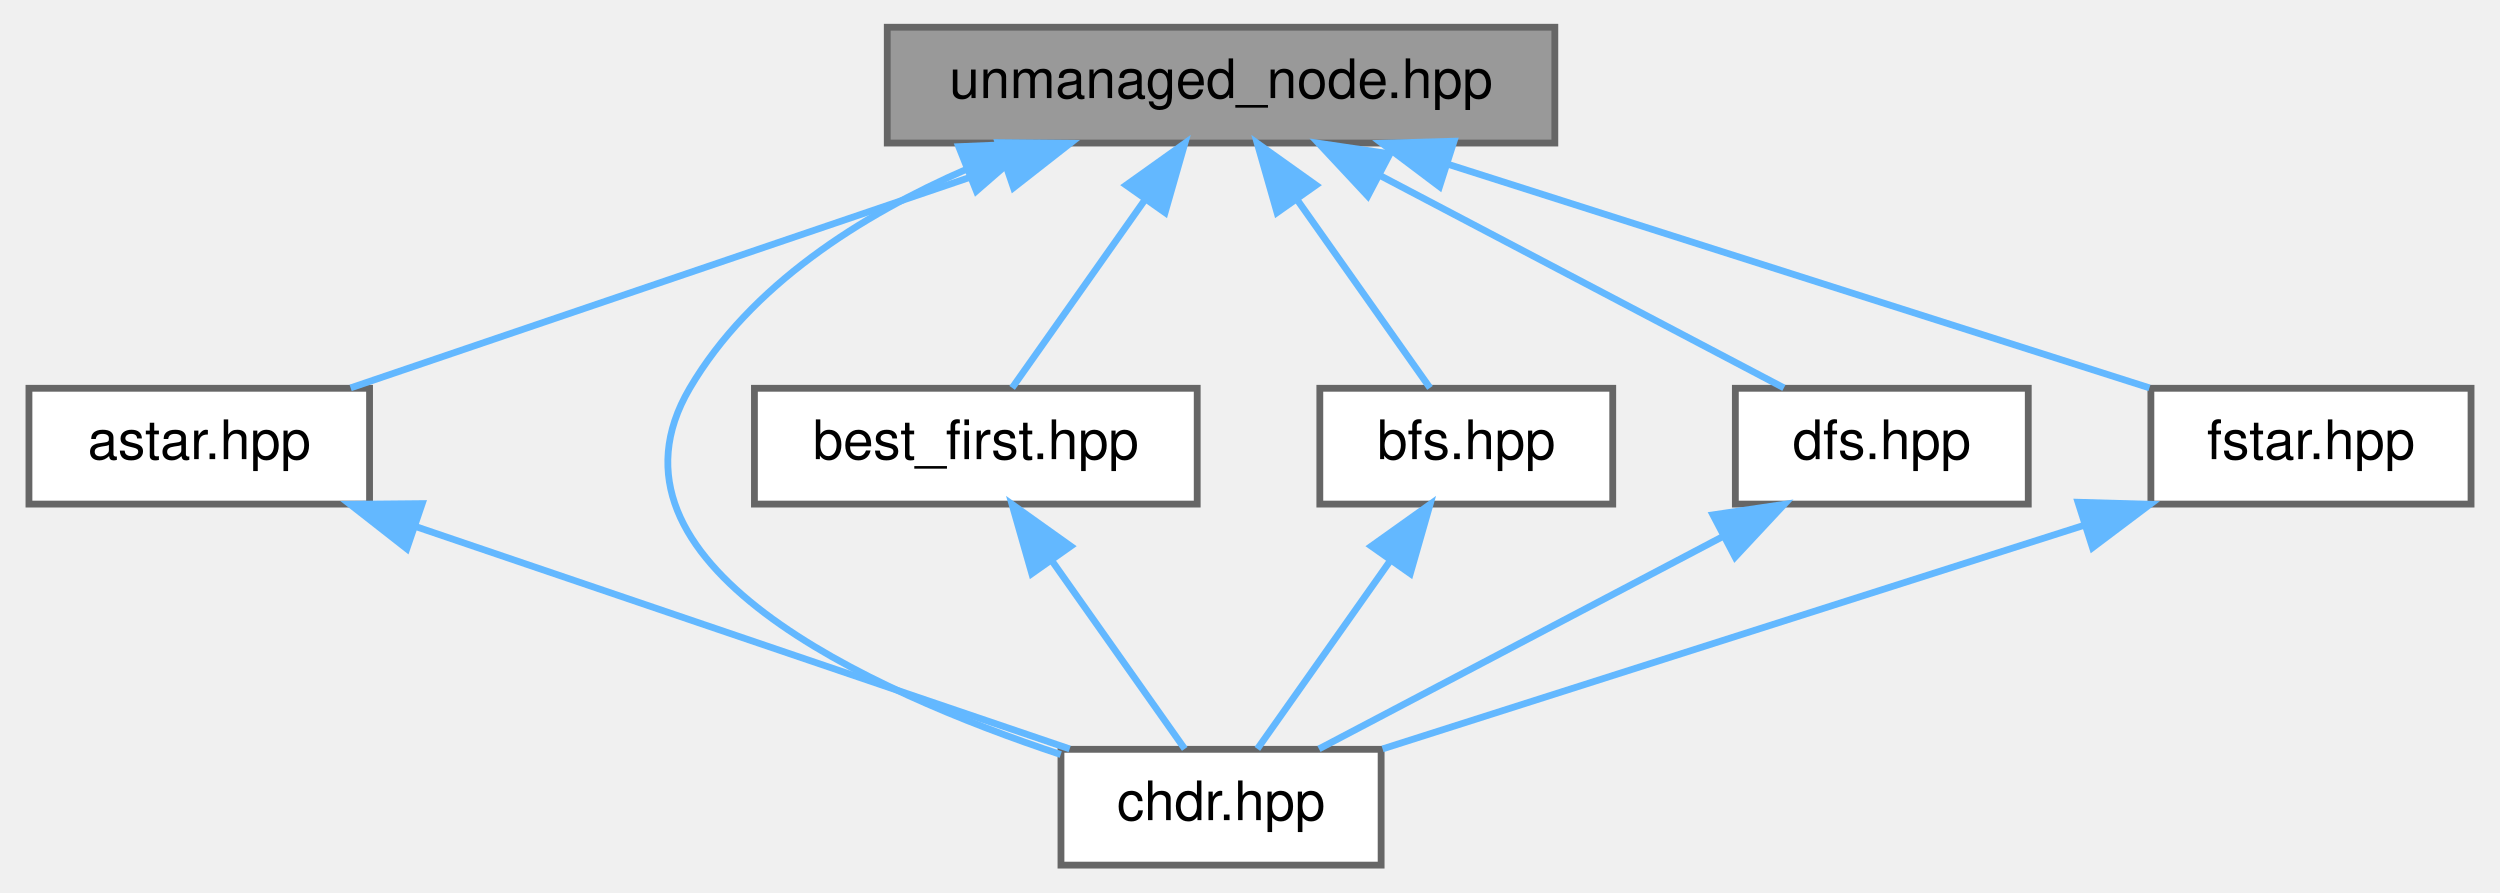
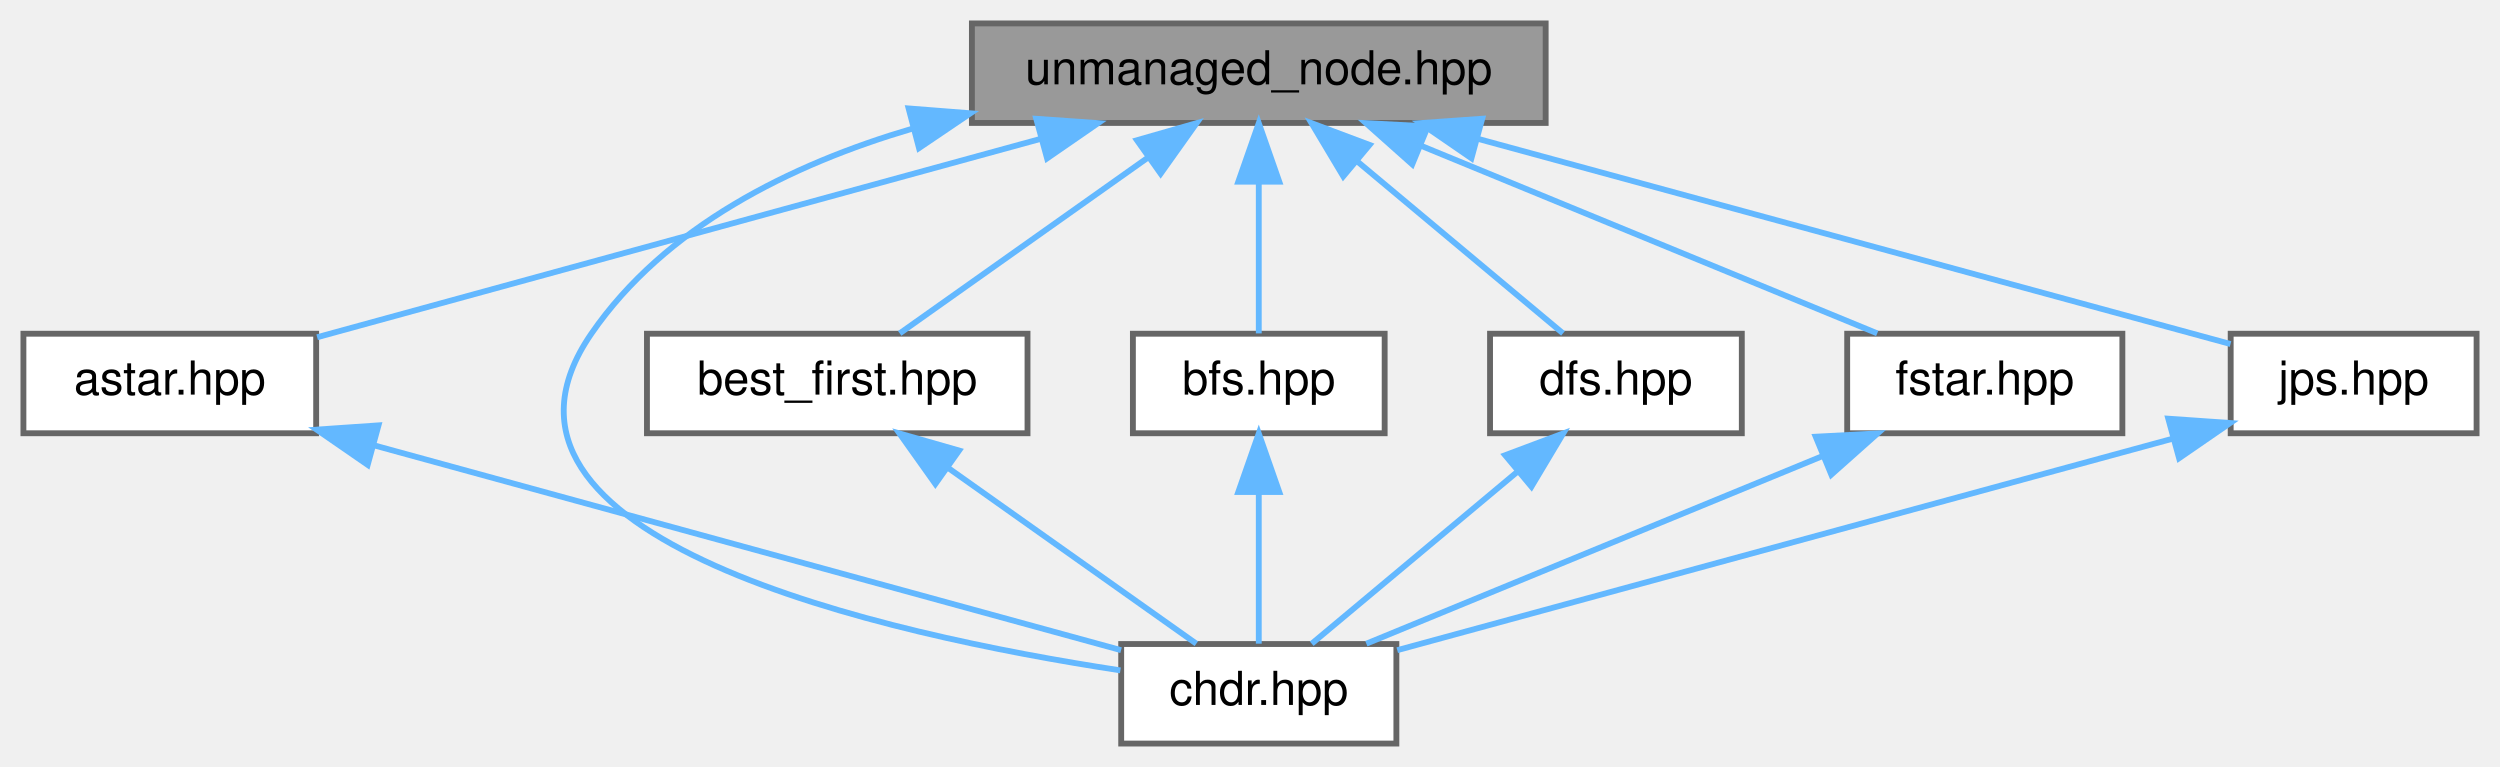
- <svg xmlns="http://www.w3.org/2000/svg" xmlns:xlink="http://www.w3.org/1999/xlink" width="367pt" height="131pt" viewBox="0.00 0.00 366.50 131.00">
+ <svg xmlns="http://www.w3.org/2000/svg" xmlns:xlink="http://www.w3.org/1999/xlink" width="427pt" height="131pt" viewBox="0.00 0.00 427.00 131.00">
  <g id="graph0" class="graph" transform="scale(1 1) rotate(0) translate(4 127)">
    <g id="Node000001" class="node">
      <g id="a_Node000001">
        <a xlink:title=" ">
-           <polygon fill="#999999" stroke="#666666" points="224,-123 126,-123 126,-106 224,-106 224,-123" />
-           <text text-anchor="middle" x="175" y="-112.6" font-family="Helvetica,sans-Serif" font-size="8.00">unmanaged_node.hpp</text>
+           <polygon fill="#999999" stroke="#666666" points="260,-123 162,-123 162,-106 260,-106 260,-123" />
+           <text text-anchor="middle" x="211" y="-112.6" font-family="Helvetica,sans-Serif" font-size="8.00">unmanaged_node.hpp</text>
        </a>
      </g>
    </g>
    <g id="Node000002" class="node">
      <g id="a_Node000002">
        <a xlink:href="../../dc/da9/astar_8hpp.html" target="_top" xlink:title=" ">
          <polygon fill="white" stroke="#666666" points="50,-70 0,-70 0,-53 50,-53 50,-70" />
          <text text-anchor="middle" x="25" y="-59.6" font-family="Helvetica,sans-Serif" font-size="8.00">astar.hpp</text>
        </a>
      </g>
    </g>
    <g id="edge1_Node000001_Node000002" class="edge">
      <g id="a_edge1_Node000001_Node000002">
        <a xlink:title=" ">
-           <path fill="none" stroke="#63b8ff" d="M143.26,-102.71C114.42,-92.9 72.63,-78.69 47.22,-70.06" />
-           <polygon fill="#63b8ff" stroke="#63b8ff" points="142.27,-106.07 152.87,-105.97 144.53,-99.44 142.27,-106.07" />
+           <path fill="none" stroke="#63b8ff" d="M173.72,-103.28C137.03,-93.22 81.99,-78.13 50.17,-69.4" />
+           <polygon fill="#63b8ff" stroke="#63b8ff" points="172.99,-106.71 183.56,-105.97 174.84,-99.95 172.99,-106.71" />
        </a>
      </g>
    </g>
    <g id="Node000003" class="node">
      <g id="a_Node000003">
        <a xlink:href="../../d9/d96/chdr_8hpp.html" target="_top" xlink:title=" ">
-           <polygon fill="white" stroke="#666666" points="198.5,-17 151.5,-17 151.5,0 198.5,0 198.5,-17" />
-           <text text-anchor="middle" x="175" y="-6.6" font-family="Helvetica,sans-Serif" font-size="8.00">chdr.hpp</text>
+           <polygon fill="white" stroke="#666666" points="234.5,-17 187.5,-17 187.5,0 234.5,0 234.5,-17" />
+           <text text-anchor="middle" x="211" y="-6.6" font-family="Helvetica,sans-Serif" font-size="8.00">chdr.hpp</text>
        </a>
      </g>
    </g>
    <g id="edge7_Node000001_Node000003" class="edge">
      <g id="a_edge7_Node000001_Node000003">
        <a xlink:title=" ">
-           <path fill="none" stroke="#63b8ff" d="M137.67,-102.17C122.24,-95.44 105.91,-85.17 97,-70 81.9,-44.29 123.36,-25.58 151.47,-16.23" />
-           <polygon fill="#63b8ff" stroke="#63b8ff" points="136.49,-105.47 147.08,-105.91 139.08,-98.96 136.49,-105.47" />
+           <path fill="none" stroke="#63b8ff" d="M151.9,-105.05C131.02,-98.91 109.6,-88.3 97,-70 72.85,-34.94 147.34,-18.6 187.36,-12.5" />
+           <polygon fill="#63b8ff" stroke="#63b8ff" points="151.19,-108.48 161.75,-107.65 152.97,-101.71 151.19,-108.48" />
        </a>
      </g>
    </g>
    <g id="Node000004" class="node">
      <g id="a_Node000004">
        <a xlink:href="../../d3/d77/best__first_8hpp.html" target="_top" xlink:title=" ">
          <polygon fill="white" stroke="#666666" points="171.5,-70 106.5,-70 106.5,-53 171.5,-53 171.5,-70" />
          <text text-anchor="middle" x="139" y="-59.6" font-family="Helvetica,sans-Serif" font-size="8.00">best_first.hpp</text>
        </a>
      </g>
    </g>
    <g id="edge3_Node000001_Node000004" class="edge">
      <g id="a_edge3_Node000001_Node000004">
        <a xlink:title=" ">
-           <path fill="none" stroke="#63b8ff" d="M163.81,-97.65C157.32,-88.46 149.45,-77.3 144.33,-70.06" />
-           <polygon fill="#63b8ff" stroke="#63b8ff" points="161.06,-99.82 169.69,-105.97 166.78,-95.79 161.06,-99.82" />
+           <path fill="none" stroke="#63b8ff" d="M192.2,-100.18C178.65,-90.58 160.85,-77.98 149.67,-70.06" />
+           <polygon fill="#63b8ff" stroke="#63b8ff" points="190.19,-103.05 200.38,-105.97 194.24,-97.34 190.19,-103.05" />
        </a>
      </g>
    </g>
    <g id="Node000005" class="node">
      <g id="a_Node000005">
        <a xlink:href="../../da/d36/bfs_8hpp.html" target="_top" xlink:title=" ">
          <polygon fill="white" stroke="#666666" points="232.5,-70 189.5,-70 189.5,-53 232.5,-53 232.5,-70" />
          <text text-anchor="middle" x="211" y="-59.6" font-family="Helvetica,sans-Serif" font-size="8.00">bfs.hpp</text>
        </a>
      </g>
    </g>
    <g id="edge5_Node000001_Node000005" class="edge">
      <g id="a_edge5_Node000001_Node000005">
        <a xlink:title=" ">
-           <path fill="none" stroke="#63b8ff" d="M186.19,-97.65C192.68,-88.46 200.55,-77.3 205.67,-70.06" />
-           <polygon fill="#63b8ff" stroke="#63b8ff" points="183.22,-95.79 180.31,-105.97 188.94,-99.82 183.22,-95.79" />
+           <path fill="none" stroke="#63b8ff" d="M211,-95.91C211,-87.08 211,-76.85 211,-70.06" />
+           <polygon fill="#63b8ff" stroke="#63b8ff" points="207.5,-95.97 211,-105.97 214.5,-95.97 207.5,-95.97" />
        </a>
      </g>
    </g>
    <g id="Node000006" class="node">
      <g id="a_Node000006">
        <a xlink:href="../../d3/dec/dfs_8hpp.html" target="_top" xlink:title=" ">
          <polygon fill="white" stroke="#666666" points="293.5,-70 250.5,-70 250.5,-53 293.5,-53 293.5,-70" />
          <text text-anchor="middle" x="272" y="-59.6" font-family="Helvetica,sans-Serif" font-size="8.00">dfs.hpp</text>
        </a>
      </g>
    </g>
    <g id="edge8_Node000001_Node000006" class="edge">
      <g id="a_edge8_Node000001_Node000006">
        <a xlink:title=" ">
-           <path fill="none" stroke="#63b8ff" d="M198.27,-101.27C216.74,-91.55 241.99,-78.28 257.63,-70.06" />
-           <polygon fill="#63b8ff" stroke="#63b8ff" points="196.54,-98.22 189.31,-105.97 199.79,-104.42 196.54,-98.22" />
+           <path fill="none" stroke="#63b8ff" d="M227.92,-99.35C239.27,-89.87 253.76,-77.75 262.96,-70.06" />
+           <polygon fill="#63b8ff" stroke="#63b8ff" points="225.43,-96.88 220,-105.97 229.92,-102.25 225.43,-96.88" />
        </a>
      </g>
    </g>
    <g id="Node000007" class="node">
      <g id="a_Node000007">
        <a xlink:href="../../d1/d5a/fstar_8hpp.html" target="_top" xlink:title=" ">
          <polygon fill="white" stroke="#666666" points="358.5,-70 311.5,-70 311.5,-53 358.5,-53 358.5,-70" />
          <text text-anchor="middle" x="335" y="-59.6" font-family="Helvetica,sans-Serif" font-size="8.00">fstar.hpp</text>
        </a>
      </g>
    </g>
    <g id="edge10_Node000001_Node000007" class="edge">
      <g id="a_edge10_Node000001_Node000007">
        <a xlink:title=" ">
-           <path fill="none" stroke="#63b8ff" d="M208.46,-102.84C239.22,-93.03 284.07,-78.73 311.29,-70.06" />
-           <polygon fill="#63b8ff" stroke="#63b8ff" points="207.07,-99.6 198.61,-105.97 209.2,-106.27 207.07,-99.6" />
+           <path fill="none" stroke="#63b8ff" d="M238.82,-102.06C262.58,-92.29 296.08,-78.51 316.63,-70.06" />
+           <polygon fill="#63b8ff" stroke="#63b8ff" points="237.21,-98.93 229.3,-105.97 239.88,-105.41 237.21,-98.93" />
+         </a>
+       </g>
+     </g>
+     <g id="Node000008" class="node">
+       <g id="a_Node000008">
+         <a xlink:href="../../d9/de6/jps_8hpp.html" target="_top" xlink:title=" ">
+           <polygon fill="white" stroke="#666666" points="419,-70 377,-70 377,-53 419,-53 419,-70" />
+           <text text-anchor="middle" x="398" y="-59.6" font-family="Helvetica,sans-Serif" font-size="8.00">jps.hpp</text>
+         </a>
+       </g>
+     </g>
+     <g id="edge12_Node000001_Node000008" class="edge">
+       <g id="a_edge12_Node000001_Node000008">
+         <a xlink:title=" ">
+           <path fill="none" stroke="#63b8ff" d="M248.42,-103.29C287.02,-92.77 345.83,-76.73 376.97,-68.24" />
+           <polygon fill="#63b8ff" stroke="#63b8ff" points="247.32,-99.97 238.59,-105.97 249.16,-106.72 247.32,-99.97" />
        </a>
      </g>
    </g>
    <g id="edge2_Node000002_Node000003" class="edge">
      <g id="a_edge2_Node000002_Node000003">
        <a xlink:title=" ">
-           <path fill="none" stroke="#63b8ff" d="M56.74,-49.71C85.58,-39.9 127.37,-25.69 152.78,-17.06" />
-           <polygon fill="#63b8ff" stroke="#63b8ff" points="55.47,-46.44 47.13,-52.97 57.73,-53.07 55.47,-46.44" />
+           <path fill="none" stroke="#63b8ff" d="M60.02,-50.9C97.31,-40.67 155.31,-24.77 187.48,-15.95" />
+           <polygon fill="#63b8ff" stroke="#63b8ff" points="58.8,-47.6 50.08,-53.62 60.65,-54.35 58.8,-47.6" />
        </a>
      </g>
    </g>
    <g id="edge4_Node000004_Node000003" class="edge">
      <g id="a_edge4_Node000004_Node000003">
        <a xlink:title=" ">
-           <path fill="none" stroke="#63b8ff" d="M150.19,-44.65C156.68,-35.46 164.55,-24.3 169.67,-17.06" />
-           <polygon fill="#63b8ff" stroke="#63b8ff" points="147.22,-42.79 144.31,-52.97 152.94,-46.82 147.22,-42.79" />
+           <path fill="none" stroke="#63b8ff" d="M157.8,-47.18C171.35,-37.58 189.15,-24.98 200.33,-17.06" />
+           <polygon fill="#63b8ff" stroke="#63b8ff" points="155.76,-44.34 149.62,-52.97 159.81,-50.05 155.76,-44.34" />
        </a>
      </g>
    </g>
    <g id="edge6_Node000005_Node000003" class="edge">
      <g id="a_edge6_Node000005_Node000003">
        <a xlink:title=" ">
-           <path fill="none" stroke="#63b8ff" d="M199.81,-44.65C193.32,-35.46 185.45,-24.3 180.33,-17.06" />
-           <polygon fill="#63b8ff" stroke="#63b8ff" points="197.06,-46.82 205.69,-52.97 202.78,-42.79 197.06,-46.82" />
+           <path fill="none" stroke="#63b8ff" d="M211,-42.91C211,-34.08 211,-23.85 211,-17.06" />
+           <polygon fill="#63b8ff" stroke="#63b8ff" points="207.5,-42.97 211,-52.97 214.5,-42.97 207.5,-42.97" />
        </a>
      </g>
    </g>
    <g id="edge9_Node000006_Node000003" class="edge">
      <g id="a_edge9_Node000006_Node000003">
        <a xlink:title=" ">
-           <path fill="none" stroke="#63b8ff" d="M248.73,-48.27C230.26,-38.55 205.01,-25.28 189.37,-17.06" />
-           <polygon fill="#63b8ff" stroke="#63b8ff" points="247.21,-51.42 257.69,-52.97 250.46,-45.22 247.21,-51.42" />
+           <path fill="none" stroke="#63b8ff" d="M255.08,-46.35C243.73,-36.87 229.24,-24.75 220.04,-17.06" />
+           <polygon fill="#63b8ff" stroke="#63b8ff" points="253.08,-49.25 263,-52.97 257.57,-43.88 253.08,-49.25" />
        </a>
      </g>
    </g>
    <g id="edge11_Node000007_Node000003" class="edge">
      <g id="a_edge11_Node000007_Node000003">
        <a xlink:title=" ">
-           <path fill="none" stroke="#63b8ff" d="M301.54,-49.84C270.78,-40.03 225.93,-25.73 198.71,-17.06" />
-           <polygon fill="#63b8ff" stroke="#63b8ff" points="300.8,-53.27 311.39,-52.97 302.93,-46.6 300.8,-53.27" />
+           <path fill="none" stroke="#63b8ff" d="M307.18,-49.06C283.42,-39.29 249.92,-25.51 229.37,-17.06" />
+           <polygon fill="#63b8ff" stroke="#63b8ff" points="306.12,-52.41 316.7,-52.97 308.79,-45.93 306.12,-52.41" />
+         </a>
+       </g>
+     </g>
+     <g id="edge13_Node000008_Node000003" class="edge">
+       <g id="a_edge13_Node000008_Node000003">
+         <a xlink:title=" ">
+           <path fill="none" stroke="#63b8ff" d="M367.11,-52.08C329.92,-41.93 268.27,-25.12 234.65,-15.95" />
+           <polygon fill="#63b8ff" stroke="#63b8ff" points="366.34,-55.49 376.91,-54.75 368.19,-48.74 366.34,-55.49" />
        </a>
      </g>
    </g>
  </g>
</svg>
